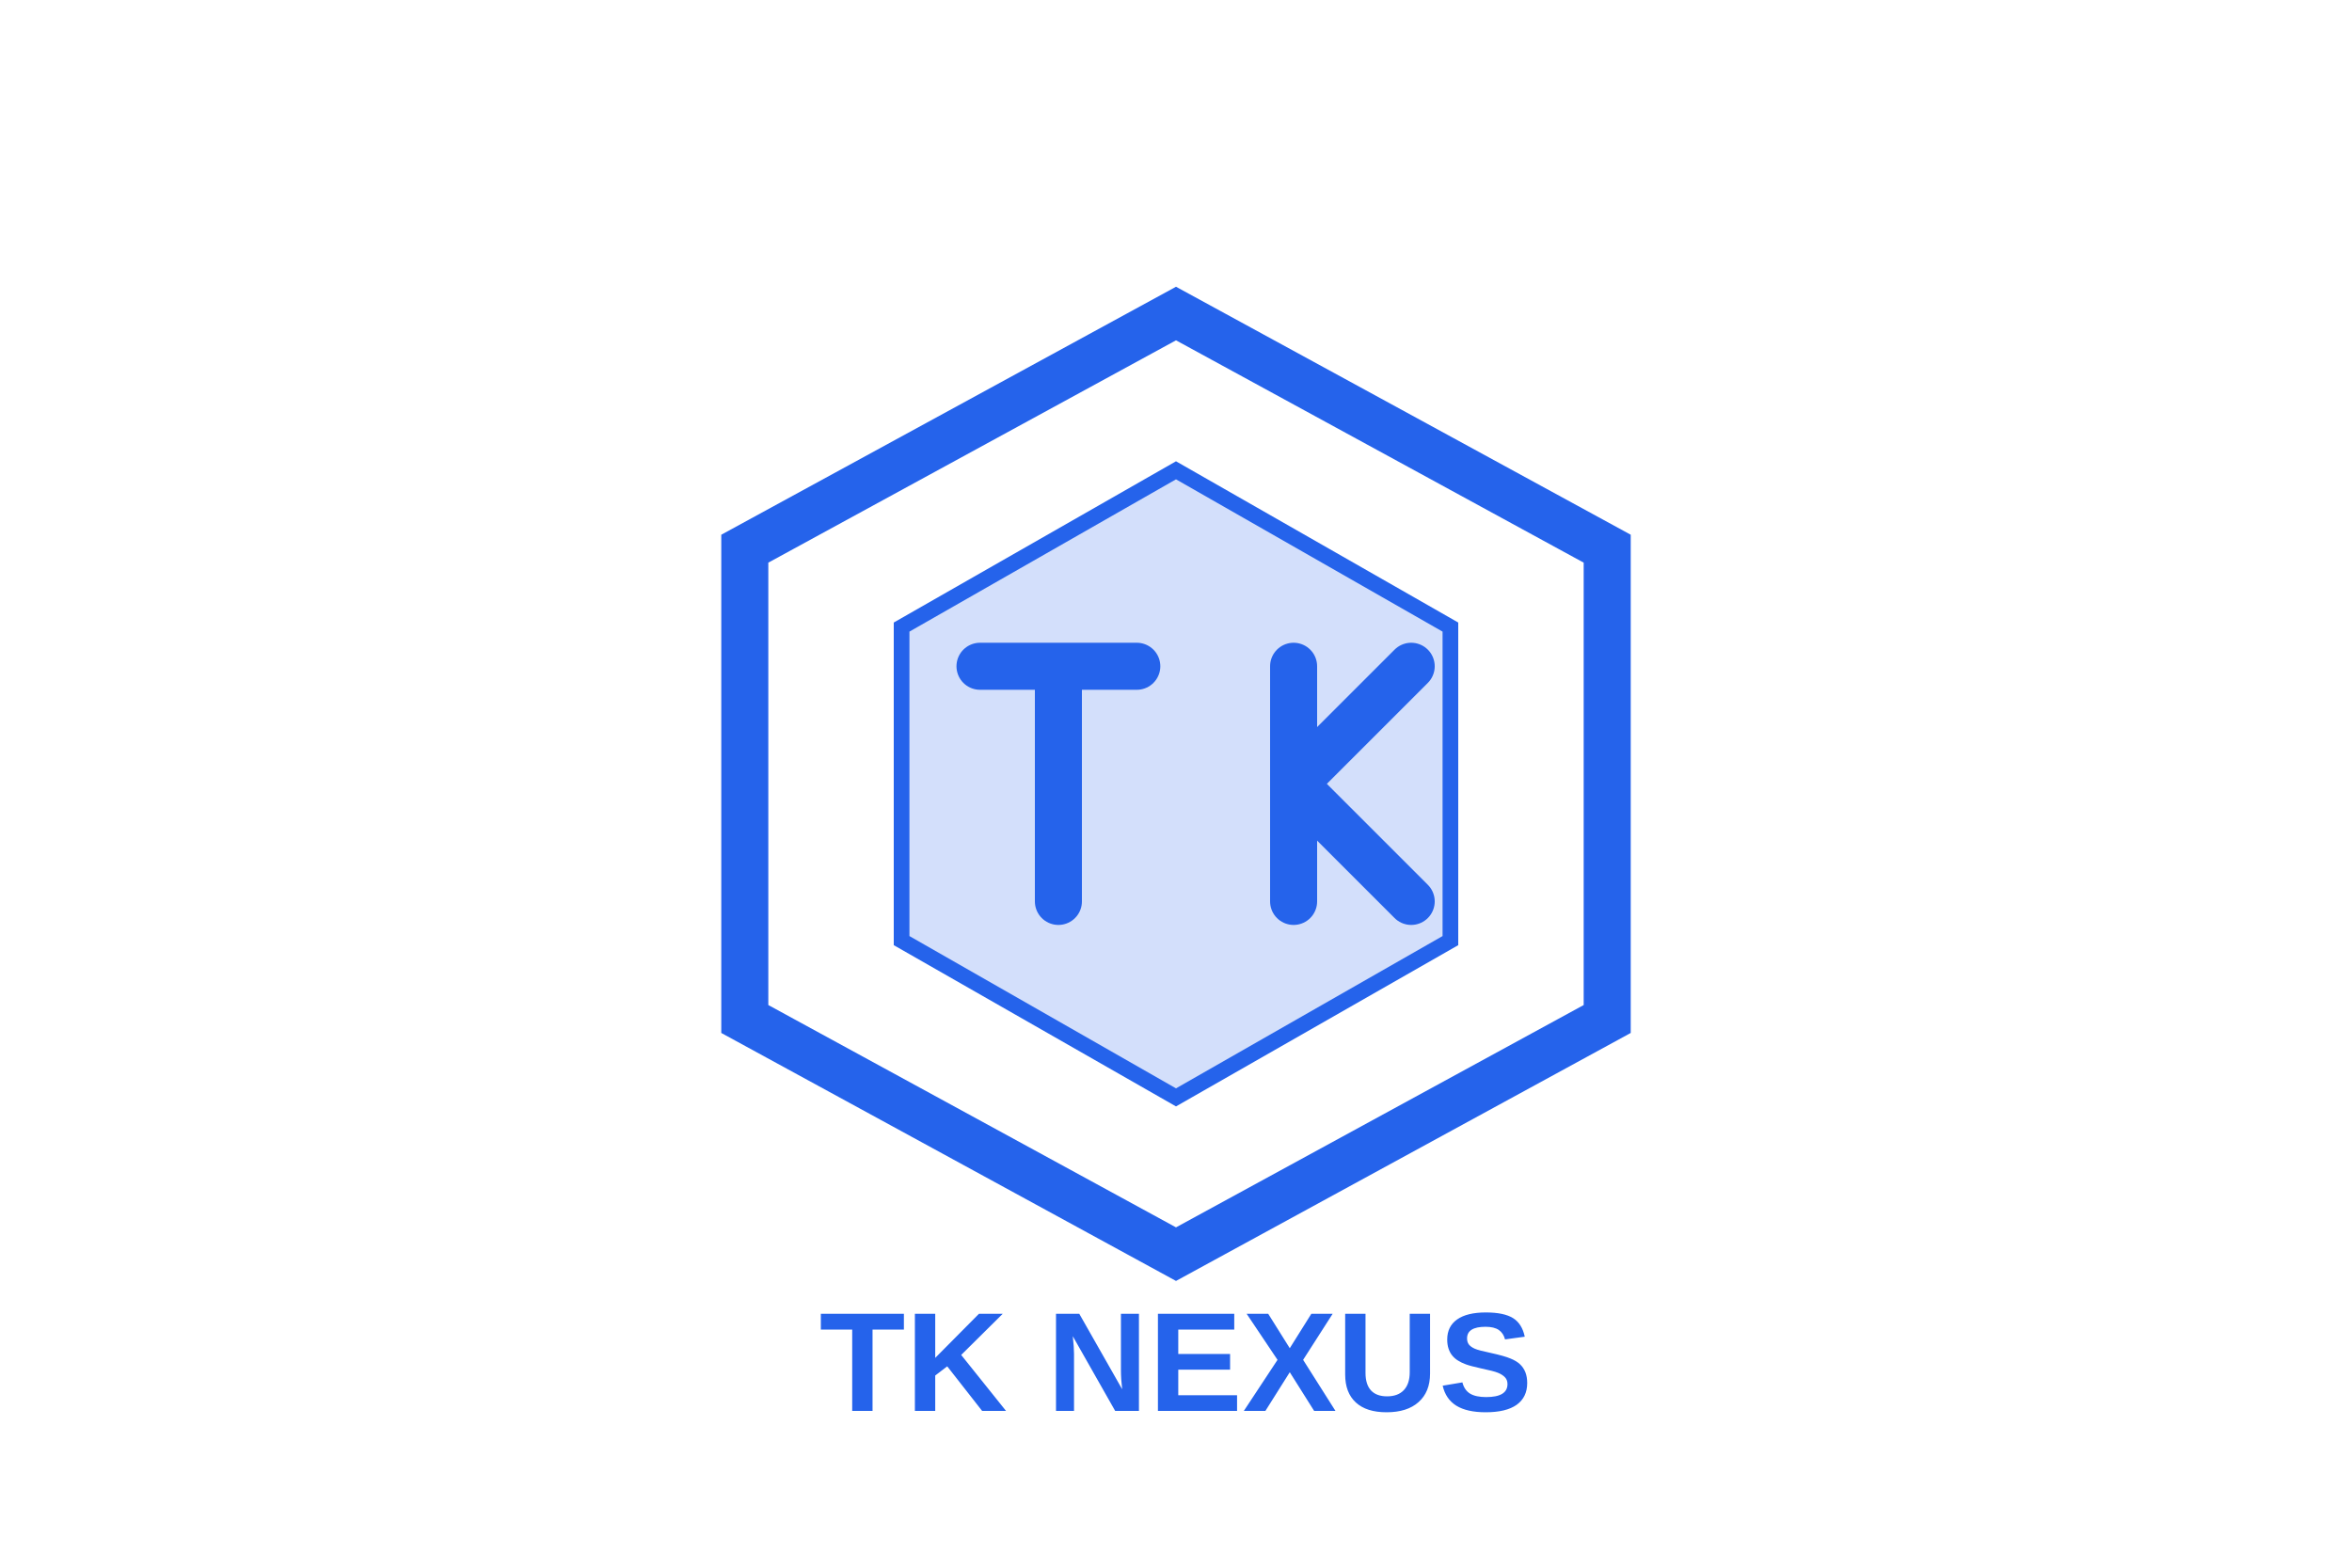
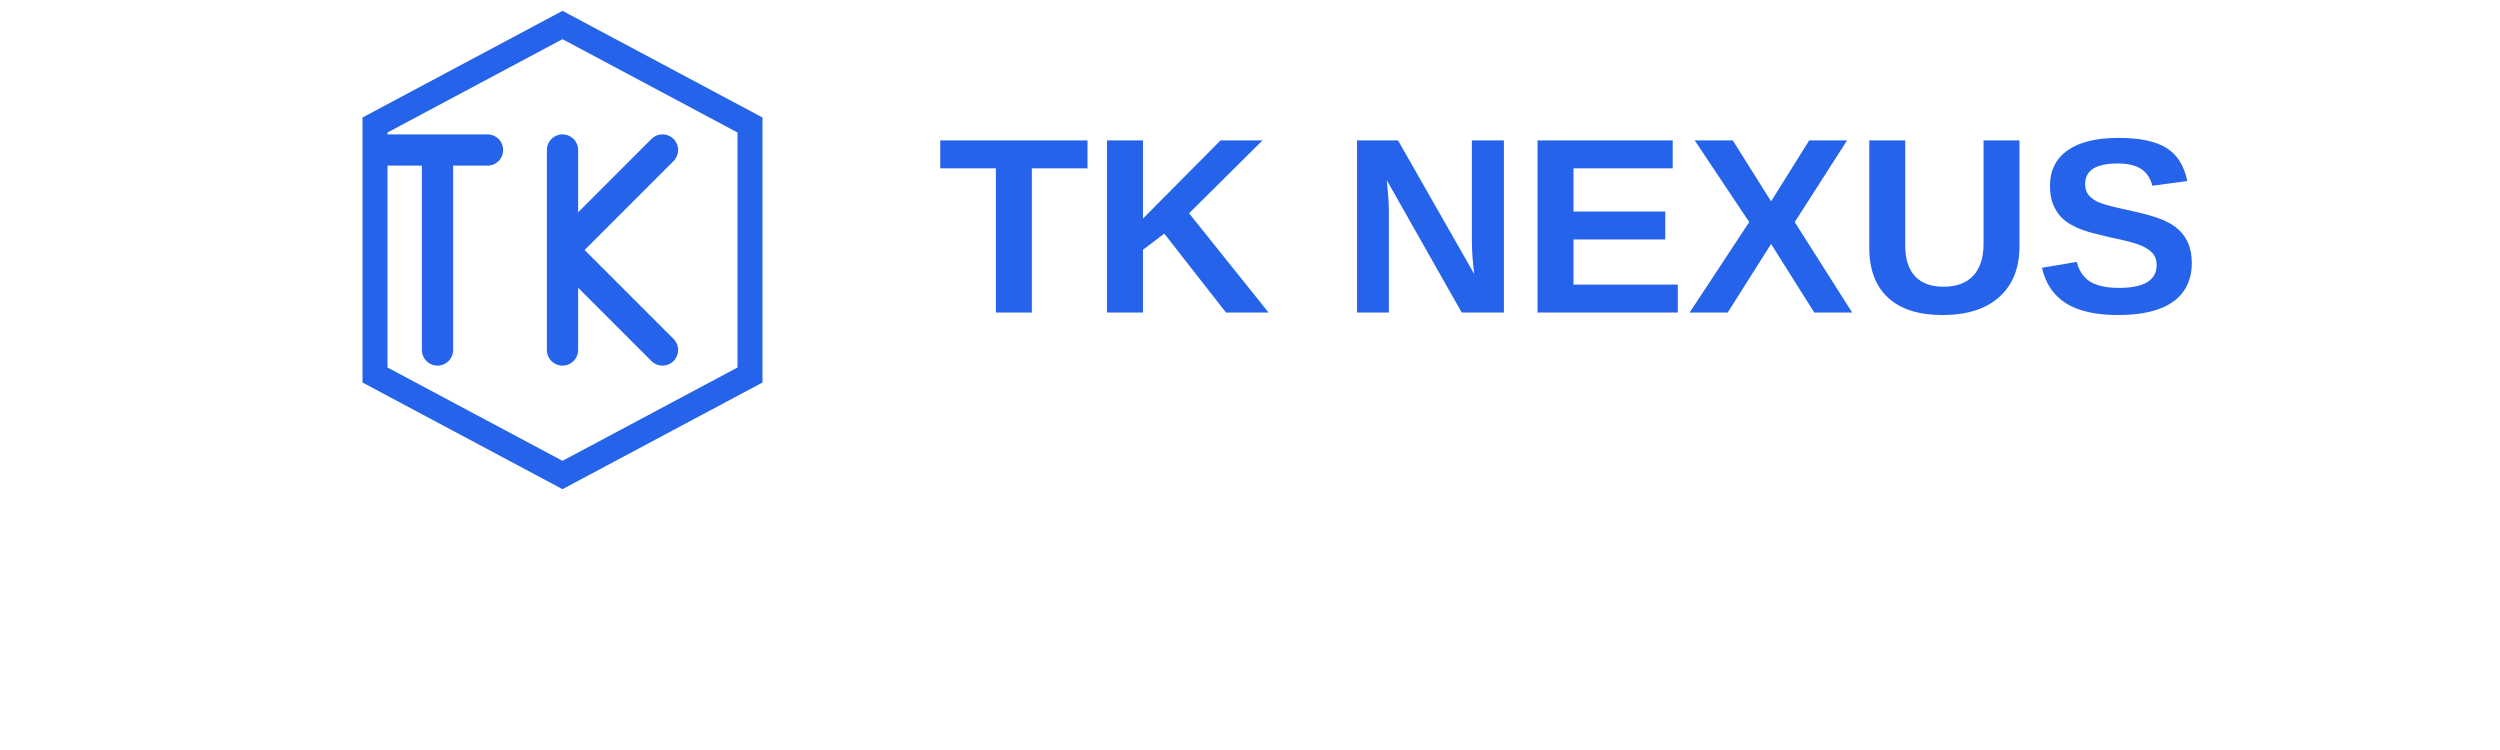
- <svg xmlns="http://www.w3.org/2000/svg" viewBox="0 0 300 200">
-   <polygon points="150,40 205,70 205,130 150,160 95,130 95,70" fill="none" stroke="#2563EB" stroke-width="6" />
-   <polygon points="150,60 185,80 185,120 150,140 115,120 115,80" fill="#2563EB" fill-opacity="0.2" stroke="#2563EB" stroke-width="2" />
-   <path d="M135,85 L135,115 M125,85 L145,85" fill="none" stroke="#2563EB" stroke-width="6" stroke-linecap="round" />
-   <path d="M165,85 L165,115 M165,100 L180,85 M165,100 L180,115" fill="none" stroke="#2563EB" stroke-width="6" stroke-linecap="round" />
-   <text x="150" y="180" font-family="Arial, sans-serif" font-size="18" font-weight="bold" fill="#2563EB" text-anchor="middle">TK NEXUS</text>
+ <svg xmlns="http://www.w3.org/2000/svg" viewBox="0 0 200 60">
+   <polygon points="30,10 45,2 60,10 60,30 45,38 30,30" fill="none" stroke="#2563EB" stroke-width="2" />
+   <path d="M35,12 L35,28 M31,12 L39,12" fill="none" stroke="#2563EB" stroke-width="2.5" stroke-linecap="round" />
+   <path d="M45,12 L45,28 M45,20 L53,12 M45,20 L53,28" fill="none" stroke="#2563EB" stroke-width="2.5" stroke-linecap="round" />
+   <text x="75" y="25" font-family="Arial, sans-serif" font-size="20" font-weight="bold" fill="#2563EB">TK NEXUS</text>
</svg>
